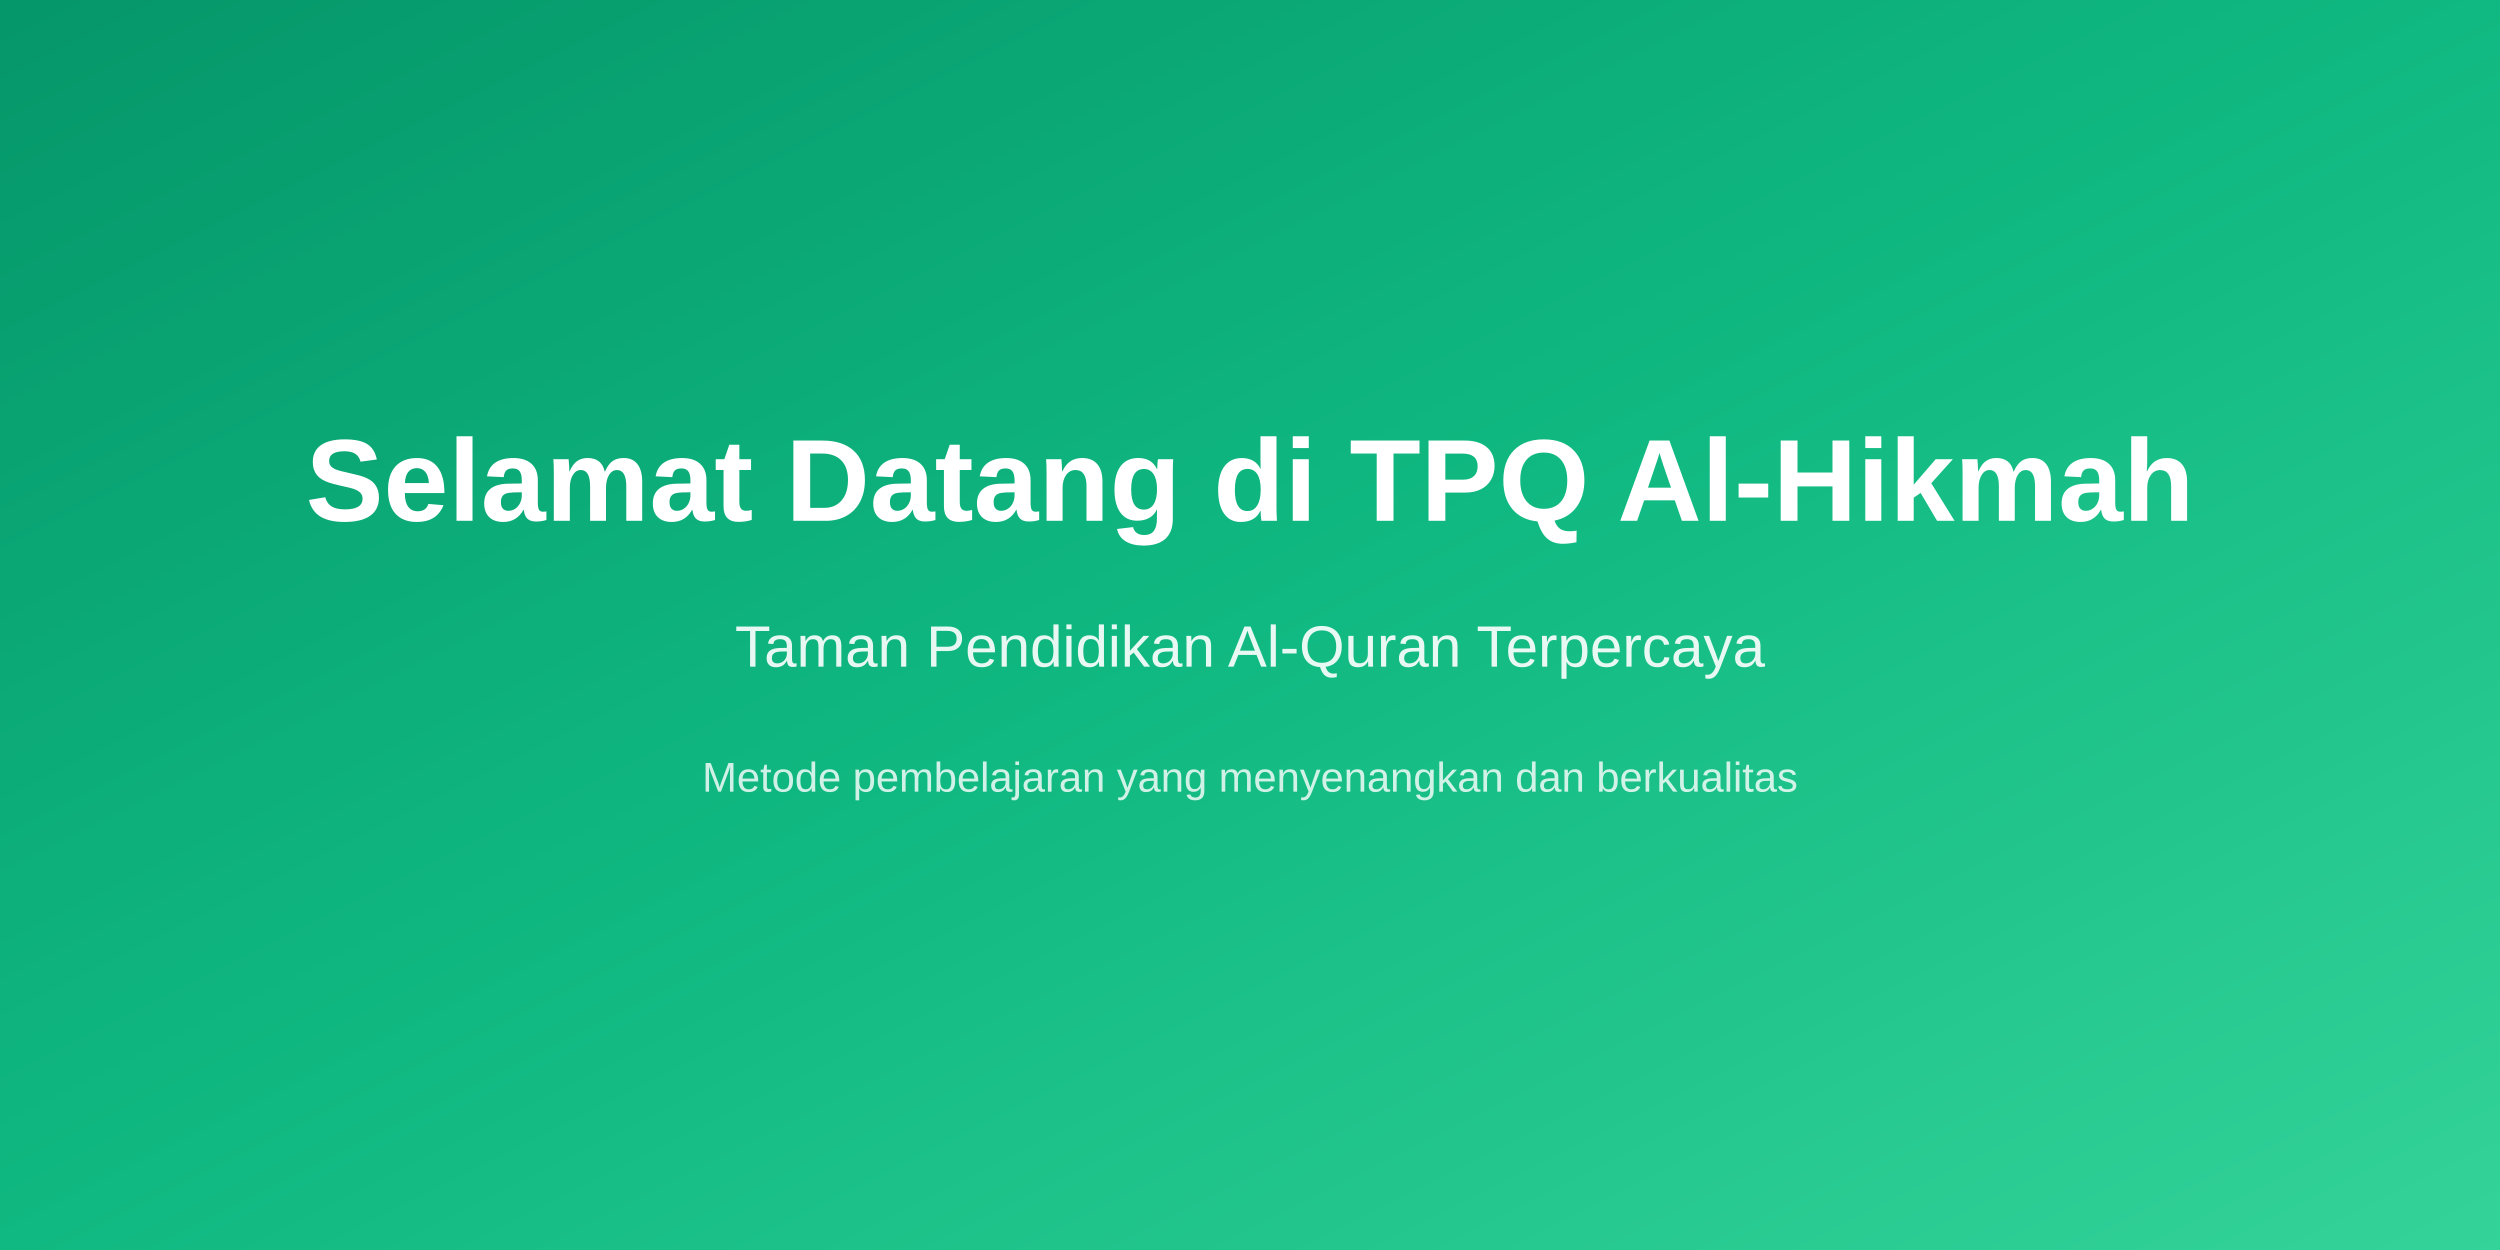
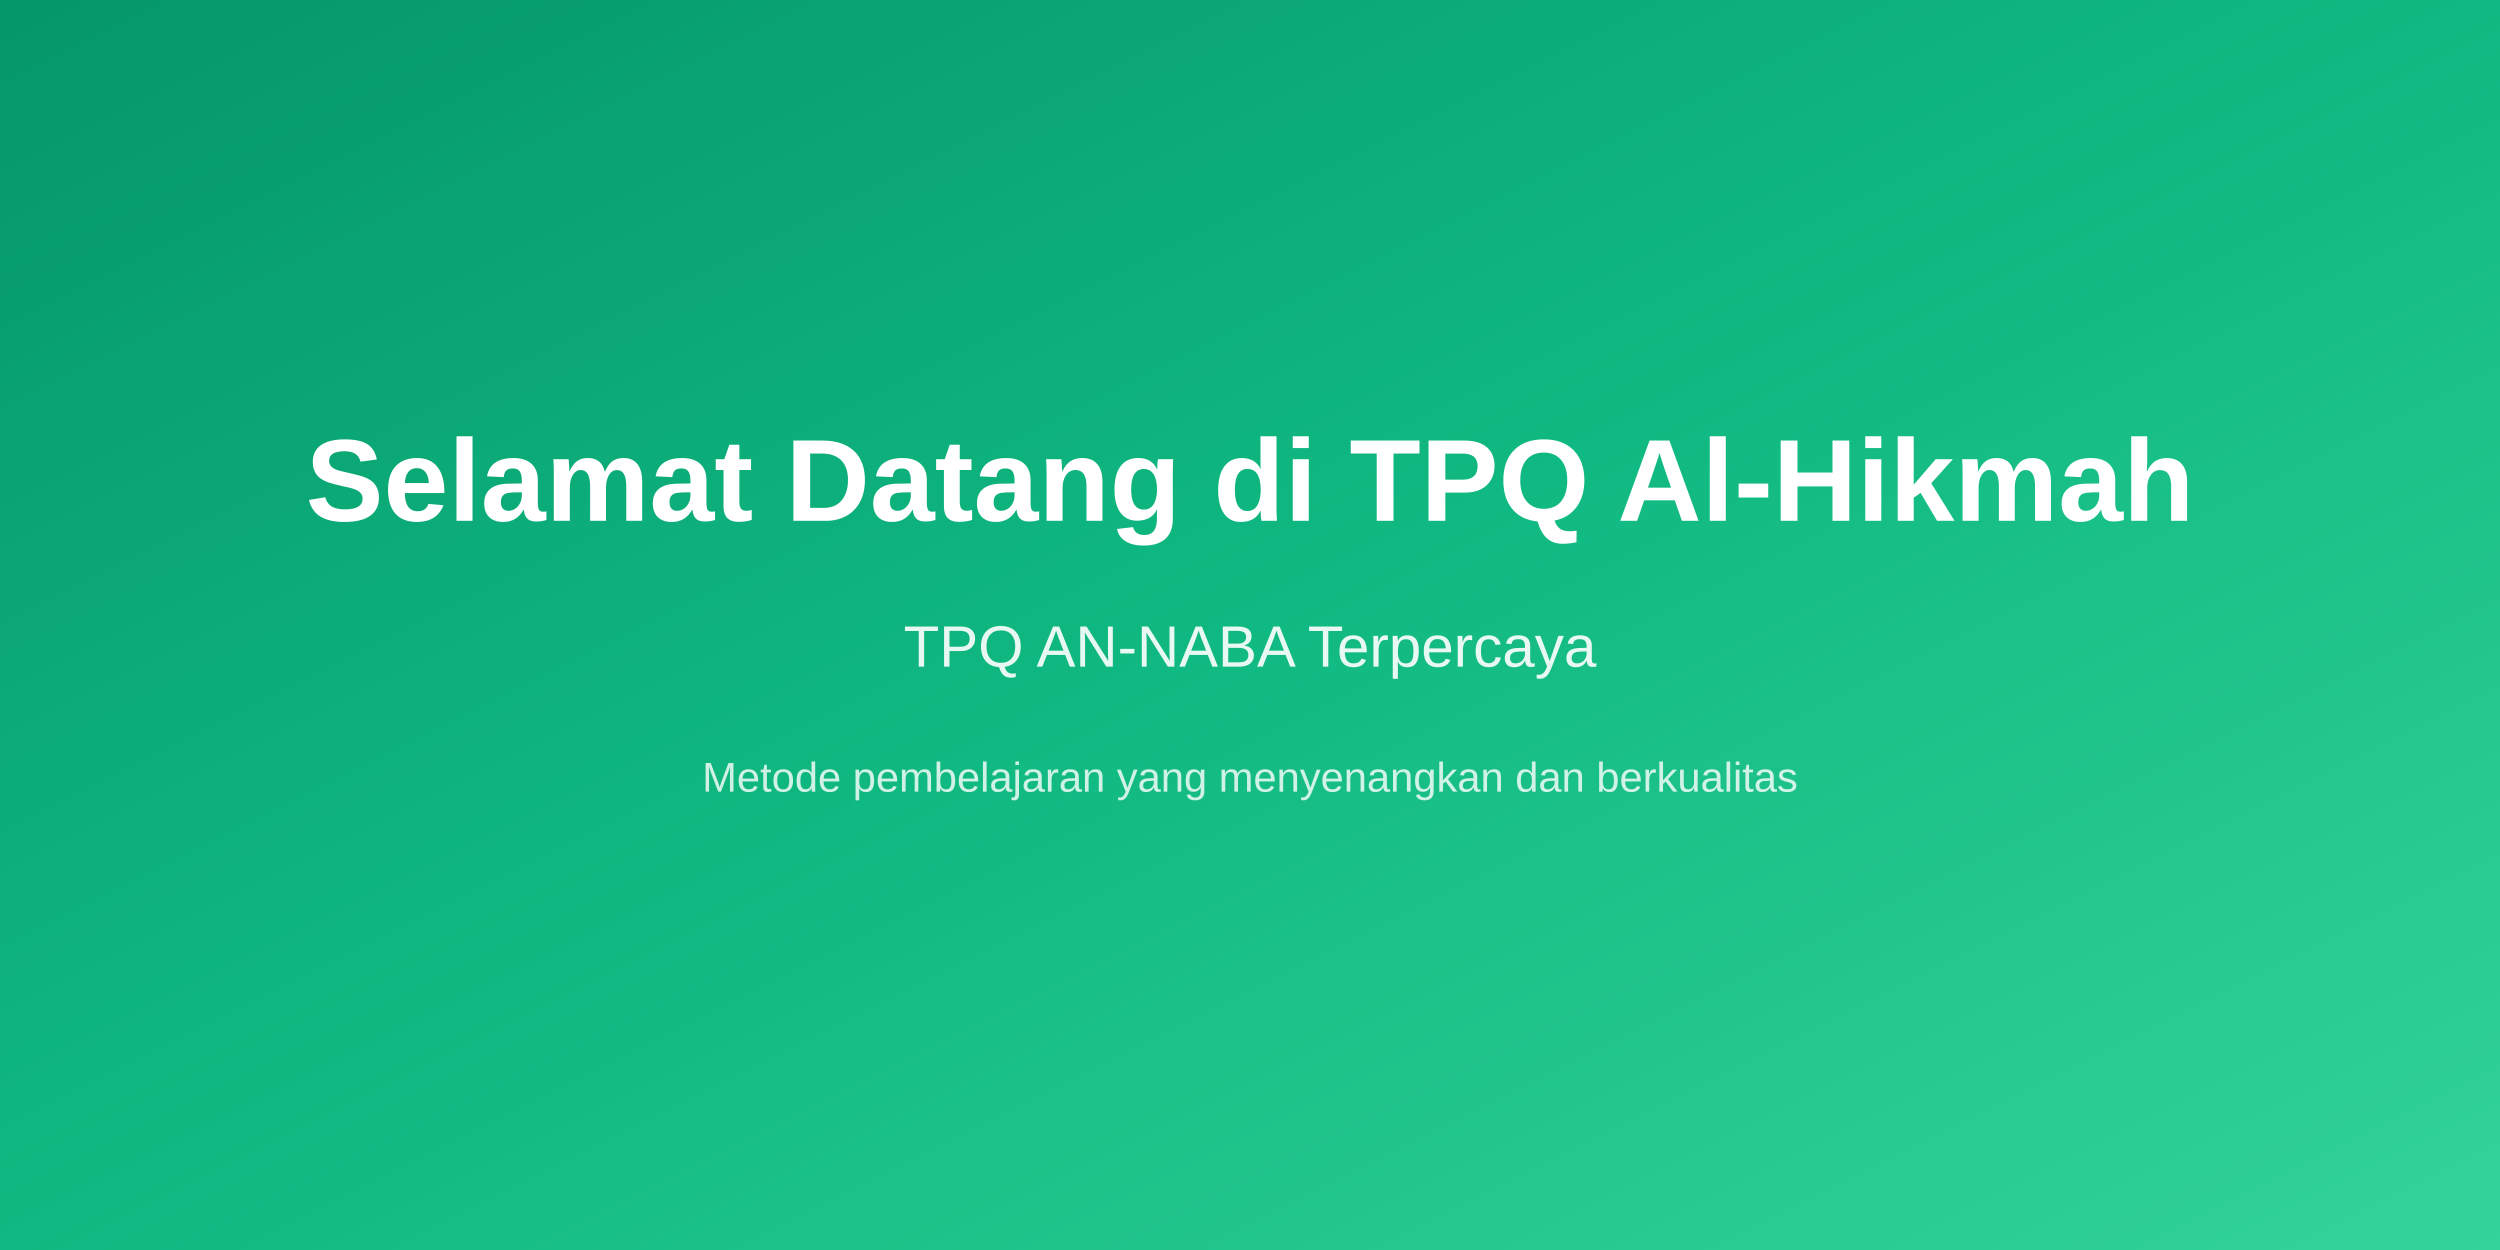
<svg xmlns="http://www.w3.org/2000/svg" width="1200" height="600" viewBox="0 0 1200 600">
  <defs>
    <linearGradient id="hero1" x1="0%" y1="0%" x2="100%" y2="100%">
      <stop offset="0%" style="stop-color:#059669;stop-opacity:1" />
      <stop offset="50%" style="stop-color:#10b981;stop-opacity:1" />
      <stop offset="100%" style="stop-color:#34d399;stop-opacity:1" />
    </linearGradient>
  </defs>
  <rect width="1200" height="600" fill="url(#hero1)" />
  <text x="600" y="250" font-family="Arial" font-size="56" font-weight="bold" text-anchor="middle" fill="white">Selamat Datang di TPQ Al-Hikmah</text>
-   <text x="600" y="320" font-family="Arial" font-size="28" text-anchor="middle" fill="white" opacity="0.9">Taman Pendidikan Al-Quran Terpercaya</text>
+   <text x="600" y="320" font-family="Arial" font-size="28" text-anchor="middle" fill="white" opacity="0.9">TPQ AN-NABA Terpercaya</text>
  <text x="600" y="380" font-family="Arial" font-size="20" text-anchor="middle" fill="white" opacity="0.8">Metode pembelajaran yang menyenangkan dan berkualitas</text>
</svg>
